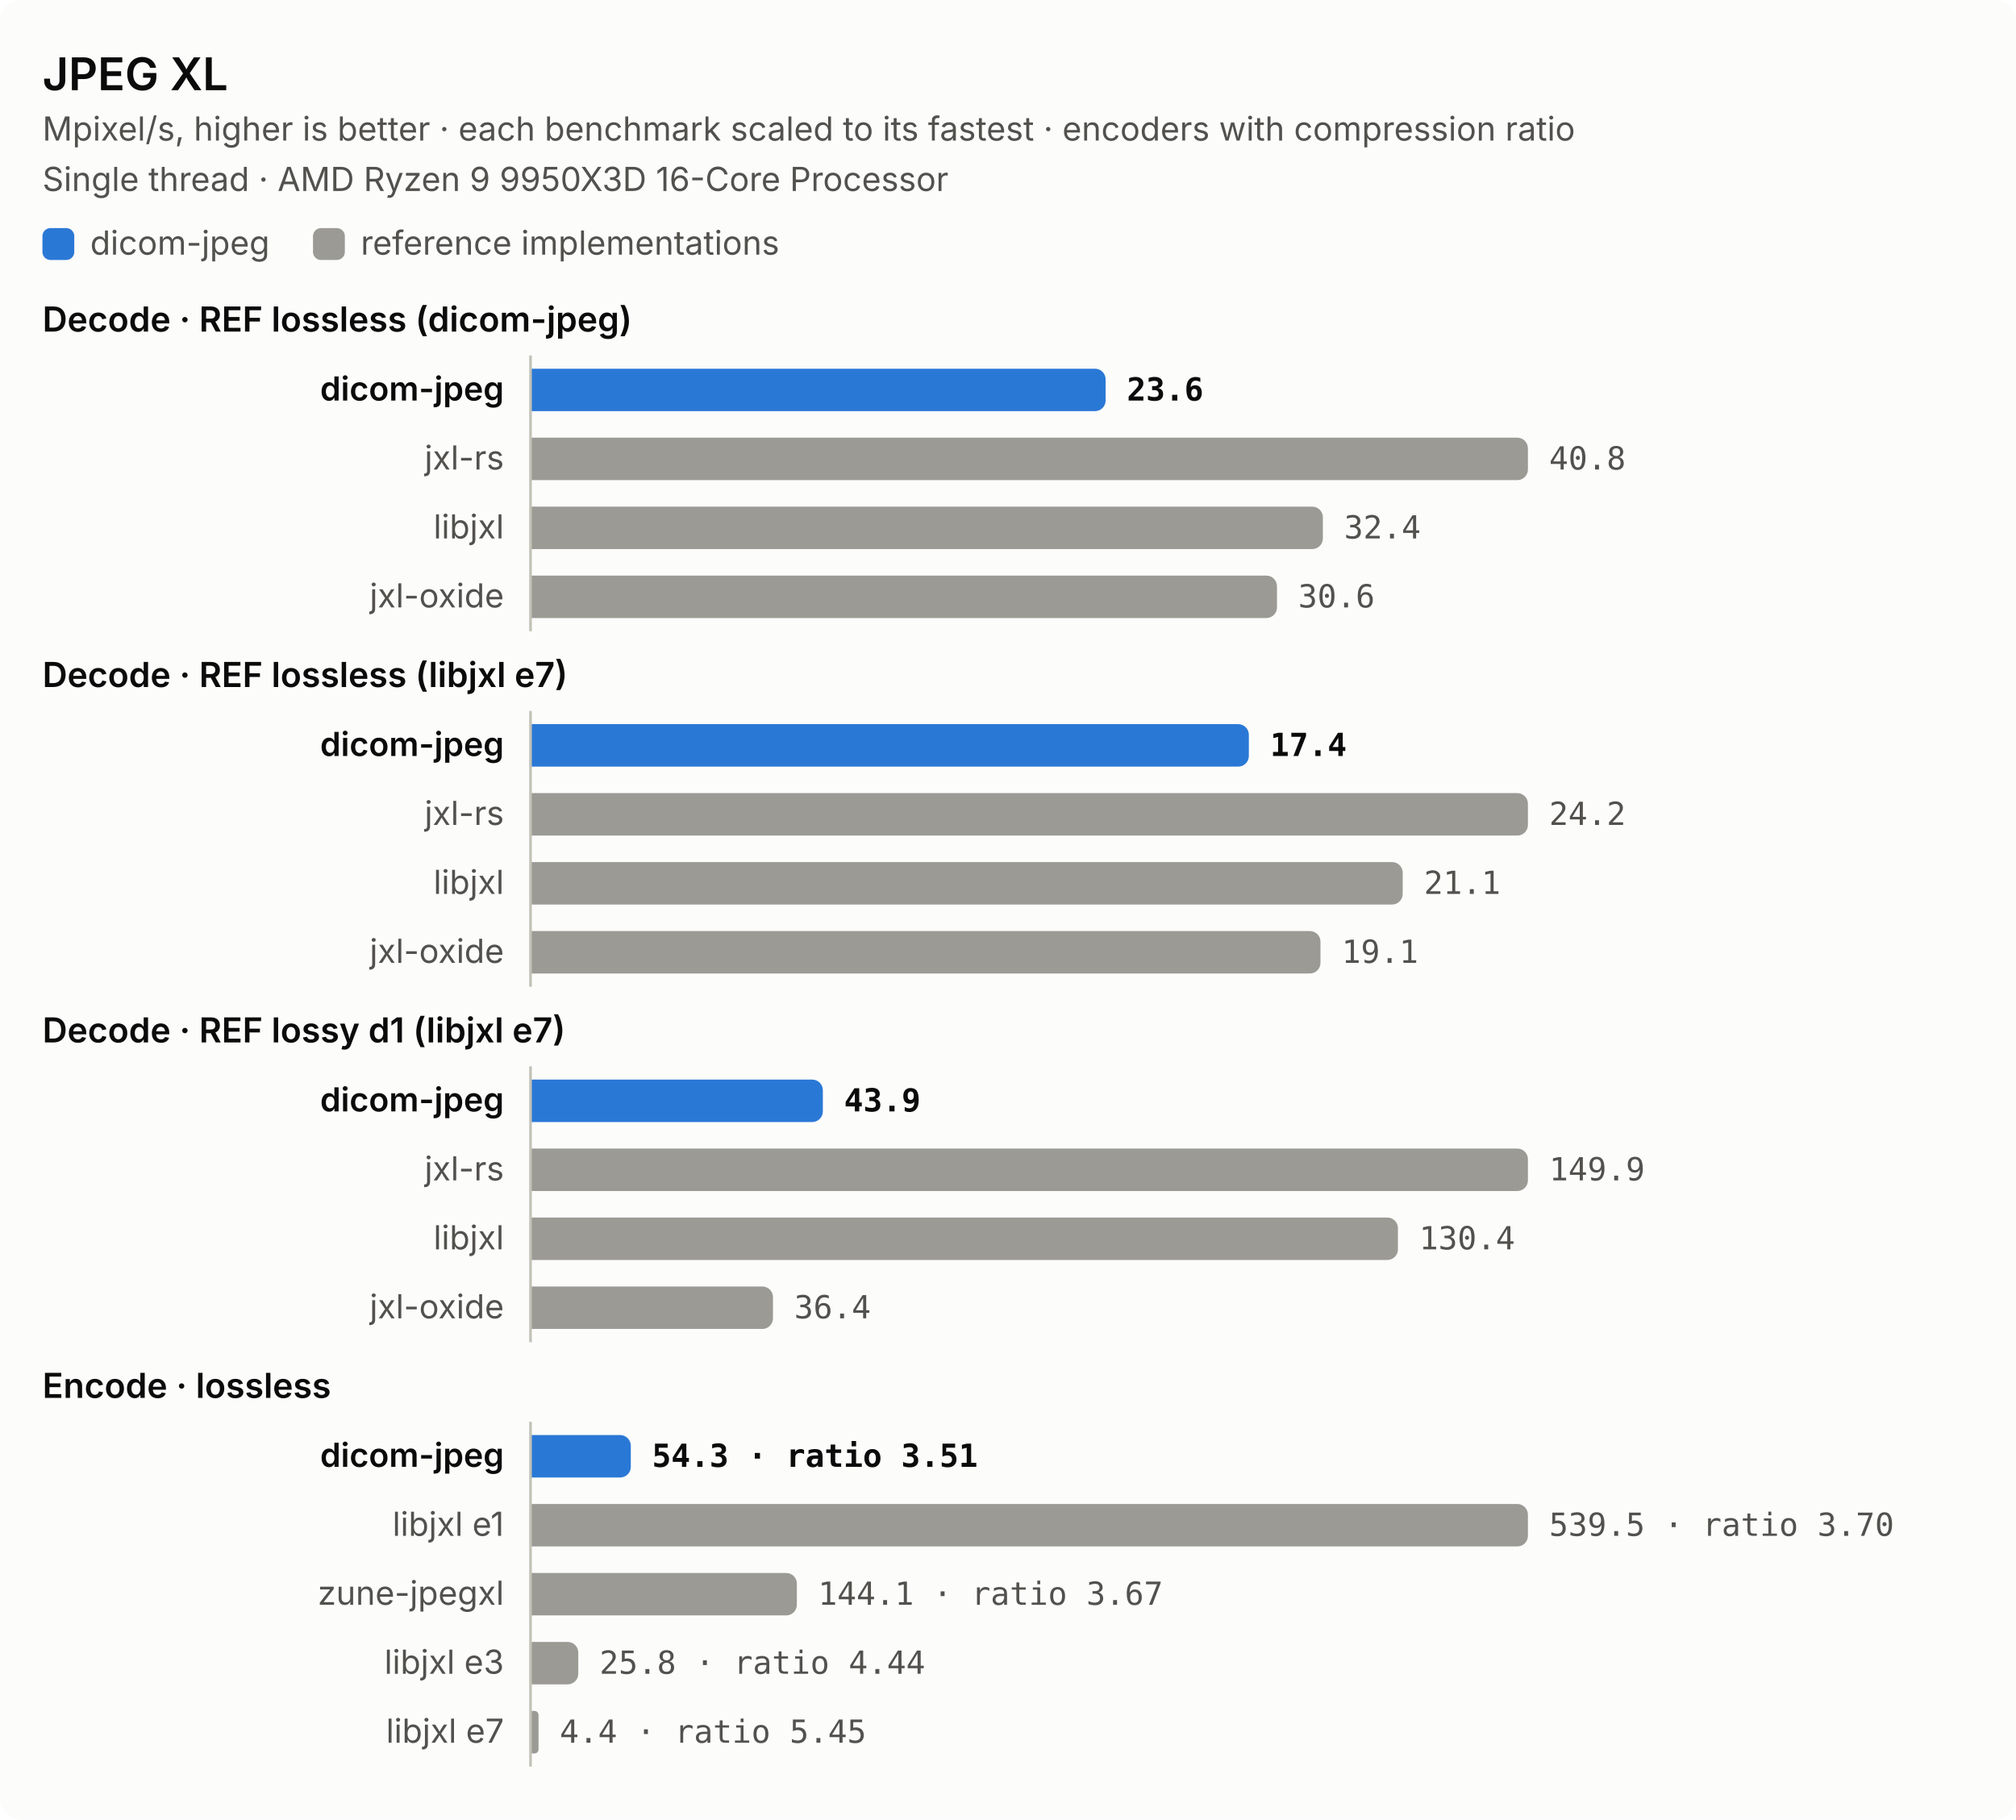
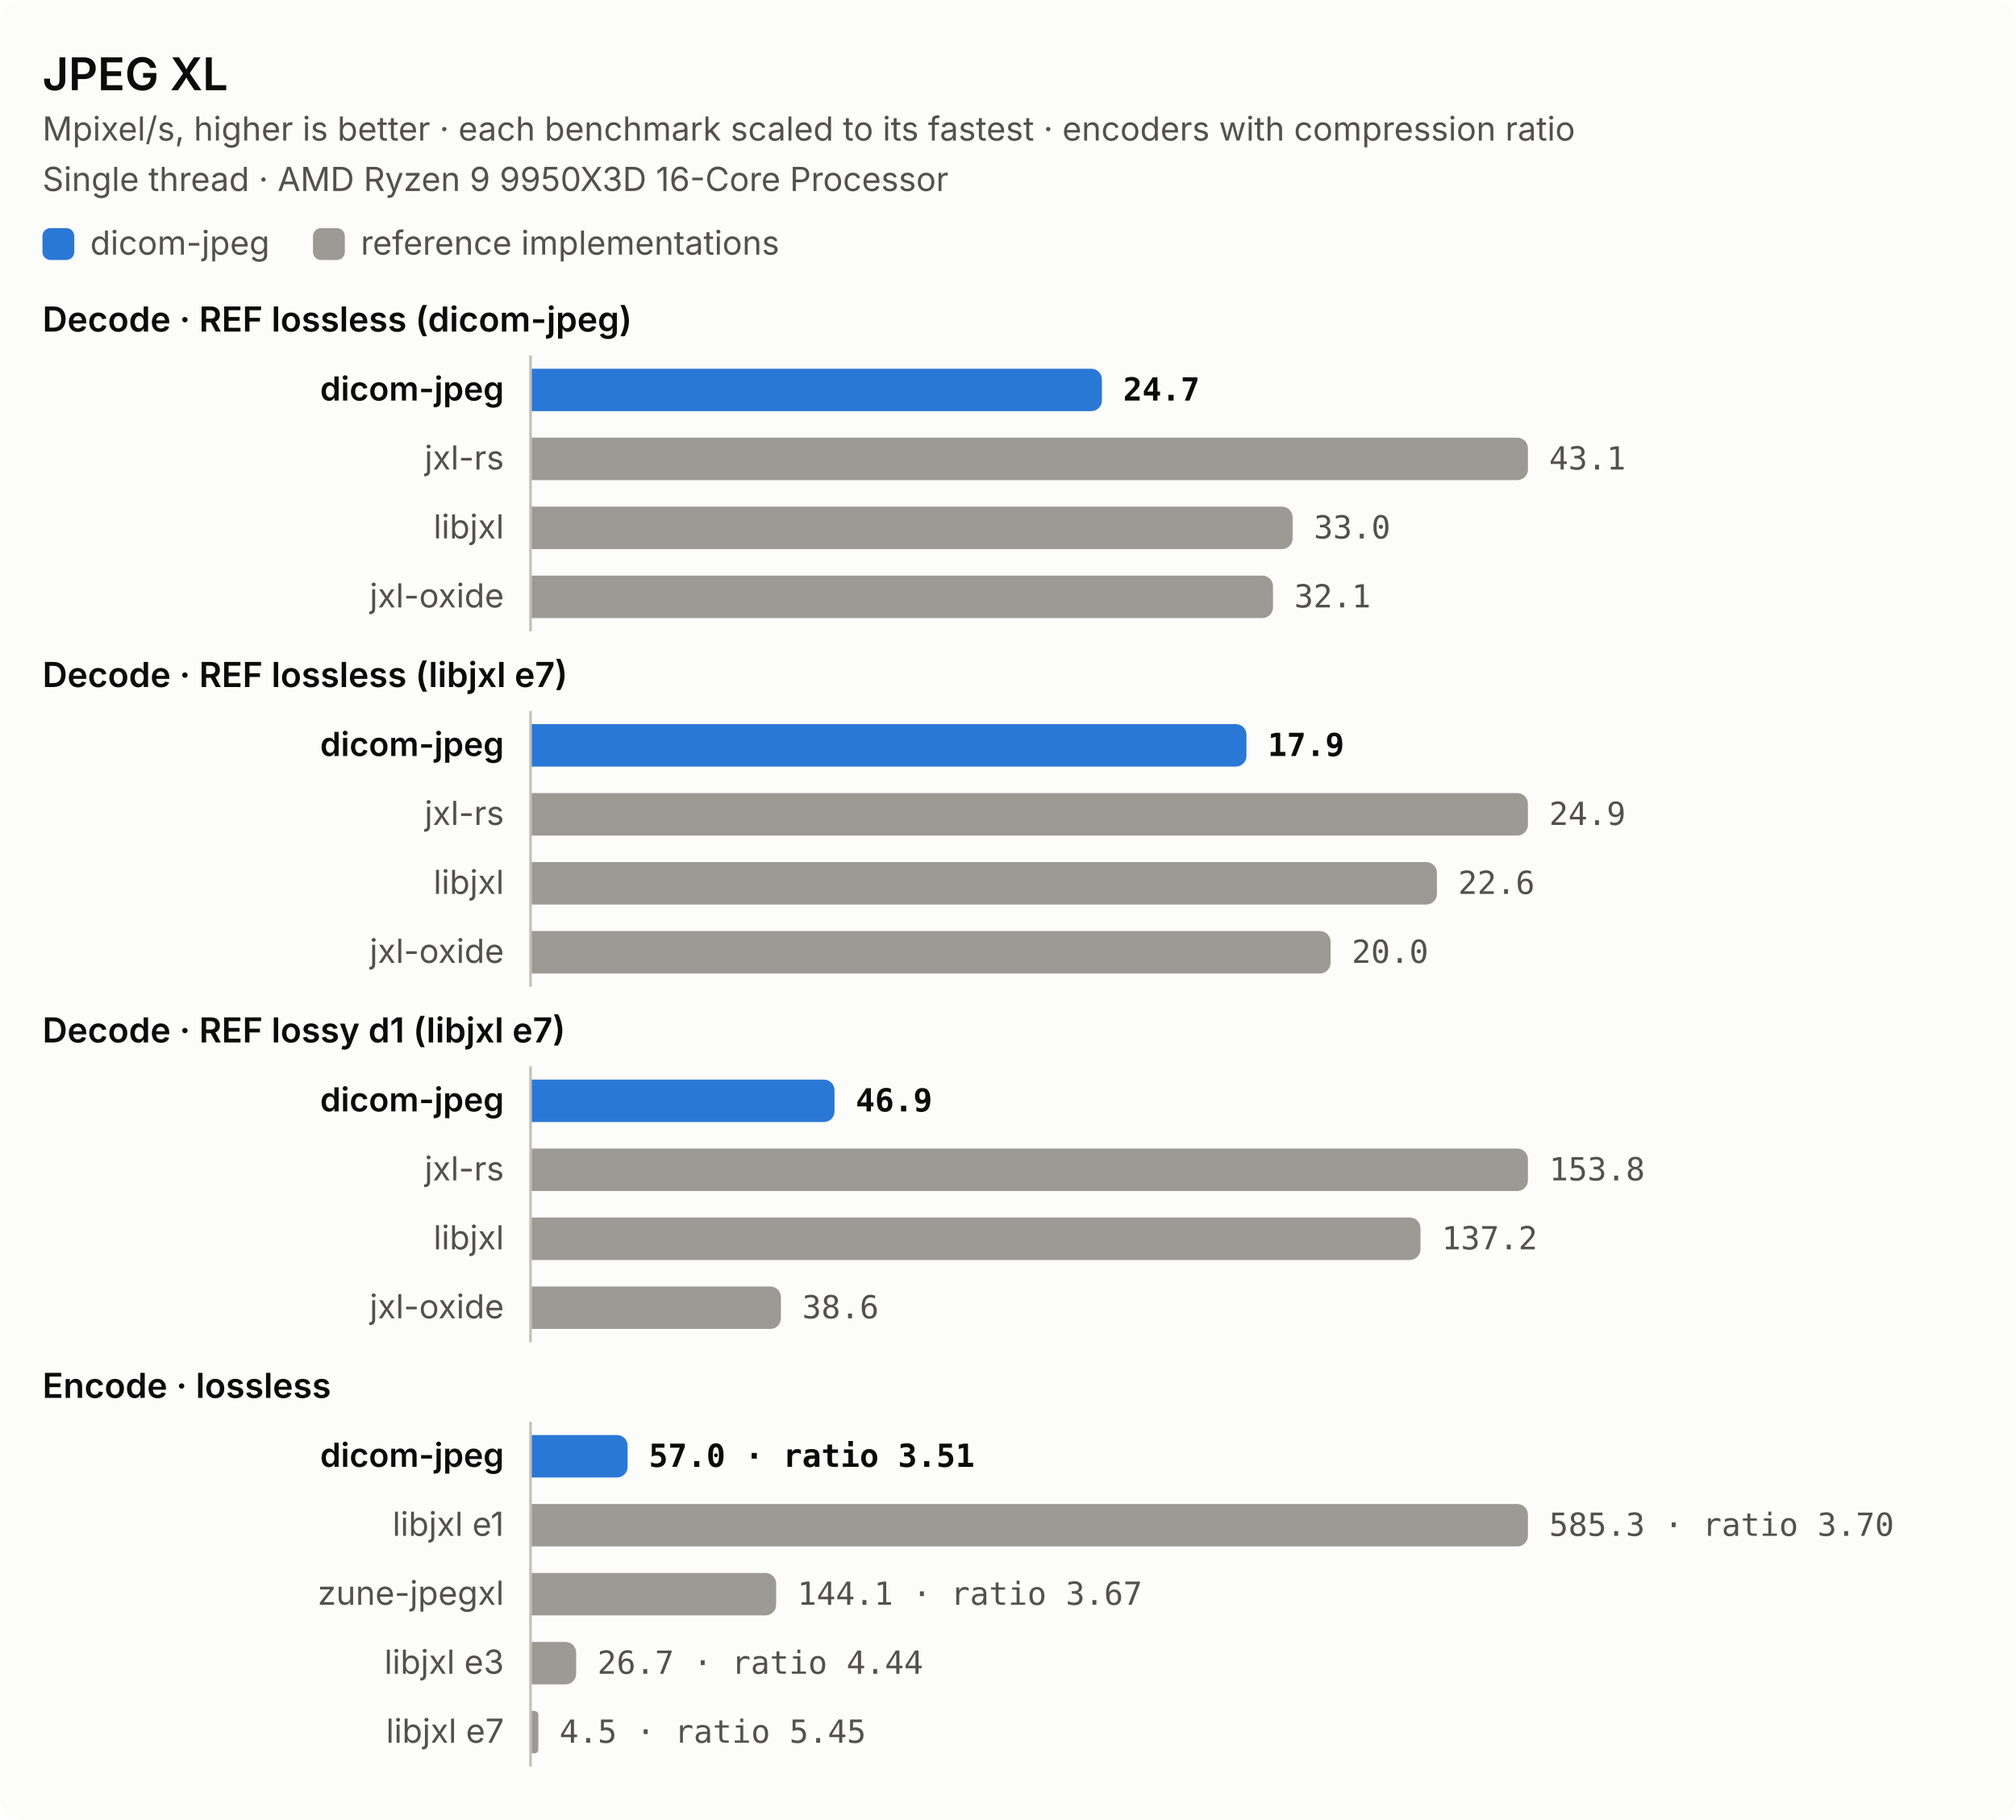
<svg xmlns="http://www.w3.org/2000/svg" width="760" height="686" viewBox="0 0 760 686" role="img" aria-label="JPEG XL">
  <style>
.bg { fill: #fcfcfb; }
.title { fill: #0b0b0b; font: 600 17px system-ui, -apple-system, 'Segoe UI', sans-serif; }
.sub { fill: #52514e; font: 12.5px system-ui, -apple-system, 'Segoe UI', sans-serif; }
.group { fill: #0b0b0b; font: 600 13px system-ui, -apple-system, 'Segoe UI', sans-serif; }
.name { fill: #52514e; font: 12.5px system-ui, -apple-system, 'Segoe UI', sans-serif; }
.name.ours { fill: #0b0b0b; font-weight: 600; }
.value { fill: #52514e; font: 12px ui-monospace, 'SF Mono', Menlo, Consolas, monospace; }
.value.ours { fill: #0b0b0b; font-weight: 600; }
.axis { stroke: #c3c2b7; stroke-width: 1; }
.ours-fill { fill: #2a78d6; }
.ref-fill { fill: #9b9a94; }
.l0 { fill: #86b6ef; } .l1 { fill: #5598e7; } .l2 { fill: #256abf; } .l3 { fill: #184f95; } .l4 { fill: #104281; }
@media (prefers-color-scheme: dark) {
  .bg { fill: #1a1a19; }
  .title, .group, .name.ours, .value.ours { fill: #f0efec; }
  .sub, .name, .value { fill: #c3c2b7; }
  .axis { stroke: #383835; }
  .ours-fill { fill: #3987e5; }
  .ref-fill { fill: #6e6d68; }
  .l0 { fill: #184f95; } .l1 { fill: #256abf; } .l2 { fill: #3987e5; } .l3 { fill: #6da7ec; } .l4 { fill: #9ec5f4; }
}
</style>
  <rect class="bg" width="760" height="686" rx="8" />
  <text x="16.0" y="34.0" class="title" text-anchor="start">JPEG XL</text>
  <text x="16.0" y="53.0" class="sub" text-anchor="start">Mpixel/s, higher is better · each benchmark scaled to its fastest · encoders with compression ratio</text>
  <text x="16.0" y="72.0" class="sub" text-anchor="start">Single thread · AMD Ryzen 9 9950X3D 16-Core Processor</text>
  <rect class="ours-fill" x="16" y="86" width="12" height="12" rx="3" />
  <text x="34.0" y="96.0" class="sub" text-anchor="start">dicom-jpeg</text>
  <rect class="ref-fill" x="118.0" y="86" width="12" height="12" rx="3" />
  <text x="136.0" y="96.0" class="sub" text-anchor="start">reference implementations</text>
  <text x="16.0" y="125.0" class="group" text-anchor="start">Decode · REF lossless (dicom-jpeg)</text>
  <text x="190.0" y="151.0" class="name ours" text-anchor="end">dicom-jpeg</text>
-   <path class="ours-fill" d="M200.0,139.0 h212.8 a4,4 0 0 1 4,4 v8.0 a4,4 0 0 1 -4,4 h-212.8 z" />
-   <text x="424.8" y="151.0" class="value ours" text-anchor="start">23.6</text>
+   <path class="ours-fill" d="M200.0,139.0 h211.4 a4,4 0 0 1 4,4 v8.0 a4,4 0 0 1 -4,4 h-211.4 z" />
+   <text x="423.4" y="151.0" class="value ours" text-anchor="start">24.7</text>
  <text x="190.0" y="177.0" class="name" text-anchor="end">jxl-rs</text>
  <path class="ref-fill" d="M200.0,165.0 h372.0 a4,4 0 0 1 4,4 v8.0 a4,4 0 0 1 -4,4 h-372.0 z" />
-   <text x="584.0" y="177.0" class="value" text-anchor="start">40.8</text>
+   <text x="584.0" y="177.0" class="value" text-anchor="start">43.1</text>
  <text x="190.0" y="203.0" class="name" text-anchor="end">libjxl</text>
-   <path class="ref-fill" d="M200.0,191.0 h294.7 a4,4 0 0 1 4,4 v8.0 a4,4 0 0 1 -4,4 h-294.7 z" />
-   <text x="506.7" y="203.0" class="value" text-anchor="start">32.4</text>
+   <path class="ref-fill" d="M200.0,191.0 h283.3 a4,4 0 0 1 4,4 v8.0 a4,4 0 0 1 -4,4 h-283.3 z" />
+   <text x="495.3" y="203.0" class="value" text-anchor="start">33.0</text>
  <text x="190.0" y="229.0" class="name" text-anchor="end">jxl-oxide</text>
-   <path class="ref-fill" d="M200.0,217.0 h277.4 a4,4 0 0 1 4,4 v8.0 a4,4 0 0 1 -4,4 h-277.4 z" />
-   <text x="489.4" y="229.0" class="value" text-anchor="start">30.6</text>
+   <path class="ref-fill" d="M200.0,217.0 h275.9 a4,4 0 0 1 4,4 v8.0 a4,4 0 0 1 -4,4 h-275.9 z" />
+   <text x="487.9" y="229.0" class="value" text-anchor="start">32.1</text>
  <line class="axis" x1="200" y1="134" x2="200" y2="238" />
  <text x="16.0" y="259.0" class="group" text-anchor="start">Decode · REF lossless (libjxl e7)</text>
  <text x="190.0" y="285.0" class="name ours" text-anchor="end">dicom-jpeg</text>
-   <path class="ours-fill" d="M200.0,273.0 h266.8 a4,4 0 0 1 4,4 v8.0 a4,4 0 0 1 -4,4 h-266.8 z" />
-   <text x="478.8" y="285.0" class="value ours" text-anchor="start">17.4</text>
+   <path class="ours-fill" d="M200.0,273.0 h265.9 a4,4 0 0 1 4,4 v8.0 a4,4 0 0 1 -4,4 h-265.9 z" />
+   <text x="477.9" y="285.0" class="value ours" text-anchor="start">17.9</text>
  <text x="190.0" y="311.0" class="name" text-anchor="end">jxl-rs</text>
  <path class="ref-fill" d="M200.0,299.0 h372.0 a4,4 0 0 1 4,4 v8.0 a4,4 0 0 1 -4,4 h-372.0 z" />
-   <text x="584.0" y="311.0" class="value" text-anchor="start">24.2</text>
+   <text x="584.0" y="311.0" class="value" text-anchor="start">24.9</text>
  <text x="190.0" y="337.0" class="name" text-anchor="end">libjxl</text>
-   <path class="ref-fill" d="M200.0,325.0 h324.8 a4,4 0 0 1 4,4 v8.0 a4,4 0 0 1 -4,4 h-324.8 z" />
-   <text x="536.8" y="337.0" class="value" text-anchor="start">21.1</text>
+   <path class="ref-fill" d="M200.0,325.0 h337.7 a4,4 0 0 1 4,4 v8.0 a4,4 0 0 1 -4,4 h-337.7 z" />
+   <text x="549.7" y="337.0" class="value" text-anchor="start">22.6</text>
  <text x="190.0" y="363.0" class="name" text-anchor="end">jxl-oxide</text>
-   <path class="ref-fill" d="M200.0,351.0 h293.8 a4,4 0 0 1 4,4 v8.0 a4,4 0 0 1 -4,4 h-293.8 z" />
-   <text x="505.8" y="363.0" class="value" text-anchor="start">19.1</text>
+   <path class="ref-fill" d="M200.0,351.0 h297.6 a4,4 0 0 1 4,4 v8.0 a4,4 0 0 1 -4,4 h-297.6 z" />
+   <text x="509.6" y="363.0" class="value" text-anchor="start">20.0</text>
  <line class="axis" x1="200" y1="268" x2="200" y2="372" />
  <text x="16.0" y="393.0" class="group" text-anchor="start">Decode · REF lossy d1 (libjxl e7)</text>
  <text x="190.0" y="419.0" class="name ours" text-anchor="end">dicom-jpeg</text>
-   <path class="ours-fill" d="M200.0,407.0 h106.2 a4,4 0 0 1 4,4 v8.0 a4,4 0 0 1 -4,4 h-106.2 z" />
-   <text x="318.2" y="419.0" class="value ours" text-anchor="start">43.9</text>
+   <path class="ours-fill" d="M200.0,407.0 h110.6 a4,4 0 0 1 4,4 v8.0 a4,4 0 0 1 -4,4 h-110.6 z" />
+   <text x="322.6" y="419.0" class="value ours" text-anchor="start">46.9</text>
  <text x="190.0" y="445.0" class="name" text-anchor="end">jxl-rs</text>
  <path class="ref-fill" d="M200.0,433.0 h372.0 a4,4 0 0 1 4,4 v8.0 a4,4 0 0 1 -4,4 h-372.0 z" />
-   <text x="584.0" y="445.0" class="value" text-anchor="start">149.9</text>
+   <text x="584.0" y="445.0" class="value" text-anchor="start">153.8</text>
  <text x="190.0" y="471.0" class="name" text-anchor="end">libjxl</text>
-   <path class="ref-fill" d="M200.0,459.0 h323.0 a4,4 0 0 1 4,4 v8.0 a4,4 0 0 1 -4,4 h-323.0 z" />
-   <text x="535.0" y="471.0" class="value" text-anchor="start">130.4</text>
+   <path class="ref-fill" d="M200.0,459.0 h331.5 a4,4 0 0 1 4,4 v8.0 a4,4 0 0 1 -4,4 h-331.5 z" />
+   <text x="543.5" y="471.0" class="value" text-anchor="start">137.2</text>
  <text x="190.0" y="497.0" class="name" text-anchor="end">jxl-oxide</text>
-   <path class="ref-fill" d="M200.0,485.0 h87.4 a4,4 0 0 1 4,4 v8.0 a4,4 0 0 1 -4,4 h-87.4 z" />
-   <text x="299.4" y="497.0" class="value" text-anchor="start">36.4</text>
+   <path class="ref-fill" d="M200.0,485.0 h90.4 a4,4 0 0 1 4,4 v8.0 a4,4 0 0 1 -4,4 h-90.4 z" />
+   <text x="302.4" y="497.0" class="value" text-anchor="start">38.6</text>
  <line class="axis" x1="200" y1="402" x2="200" y2="506" />
  <text x="16.0" y="527.0" class="group" text-anchor="start">Encode · lossless</text>
  <text x="190.0" y="553.0" class="name ours" text-anchor="end">dicom-jpeg</text>
-   <path class="ours-fill" d="M200.0,541.0 h33.8 a4,4 0 0 1 4,4 v8.0 a4,4 0 0 1 -4,4 h-33.8 z" />
-   <text x="245.8" y="553.0" class="value ours" text-anchor="start">54.3 · ratio 3.51</text>
+   <path class="ours-fill" d="M200.0,541.0 h32.6 a4,4 0 0 1 4,4 v8.0 a4,4 0 0 1 -4,4 h-32.6 z" />
+   <text x="244.6" y="553.0" class="value ours" text-anchor="start">57.0 · ratio 3.51</text>
  <text x="190.0" y="579.0" class="name" text-anchor="end">libjxl e1</text>
  <path class="ref-fill" d="M200.0,567.0 h372.0 a4,4 0 0 1 4,4 v8.0 a4,4 0 0 1 -4,4 h-372.0 z" />
-   <text x="584.0" y="579.0" class="value" text-anchor="start">539.5 · ratio 3.70</text>
+   <text x="584.0" y="579.0" class="value" text-anchor="start">585.3 · ratio 3.70</text>
  <text x="190.0" y="605.0" class="name" text-anchor="end">zune-jpegxl</text>
-   <path class="ref-fill" d="M200.0,593.0 h96.4 a4,4 0 0 1 4,4 v8.0 a4,4 0 0 1 -4,4 h-96.4 z" />
-   <text x="308.4" y="605.0" class="value" text-anchor="start">144.1 · ratio 3.67</text>
+   <path class="ref-fill" d="M200.0,593.0 h88.6 a4,4 0 0 1 4,4 v8.0 a4,4 0 0 1 -4,4 h-88.6 z" />
+   <text x="300.6" y="605.0" class="value" text-anchor="start">144.1 · ratio 3.67</text>
  <text x="190.0" y="631.0" class="name" text-anchor="end">libjxl e3</text>
-   <path class="ref-fill" d="M200.0,619.0 h14.0 a4,4 0 0 1 4,4 v8.0 a4,4 0 0 1 -4,4 h-14.0 z" />
-   <text x="226.0" y="631.0" class="value" text-anchor="start">25.8 · ratio 4.44</text>
+   <path class="ref-fill" d="M200.0,619.0 h13.2 a4,4 0 0 1 4,4 v8.0 a4,4 0 0 1 -4,4 h-13.2 z" />
+   <text x="225.2" y="631.0" class="value" text-anchor="start">26.7 · ratio 4.44</text>
  <text x="190.0" y="657.0" class="name" text-anchor="end">libjxl e7</text>
-   <path class="ref-fill" d="M200.0,645.0 h1.5 a1.521,1.521 0 0 1 1.521,1.521 v13.0 a1.521,1.521 0 0 1 -1.521,1.521 h-1.5 z" />
-   <text x="211.0" y="657.0" class="value" text-anchor="start">4.4 · ratio 5.45</text>
+   <path class="ref-fill" d="M200.0,645.0 h1.5 a1.452,1.452 0 0 1 1.452,1.452 v13.1 a1.452,1.452 0 0 1 -1.452,1.452 h-1.5 z" />
+   <text x="210.9" y="657.0" class="value" text-anchor="start">4.5 · ratio 5.45</text>
  <line class="axis" x1="200" y1="536" x2="200" y2="666" />
</svg>
